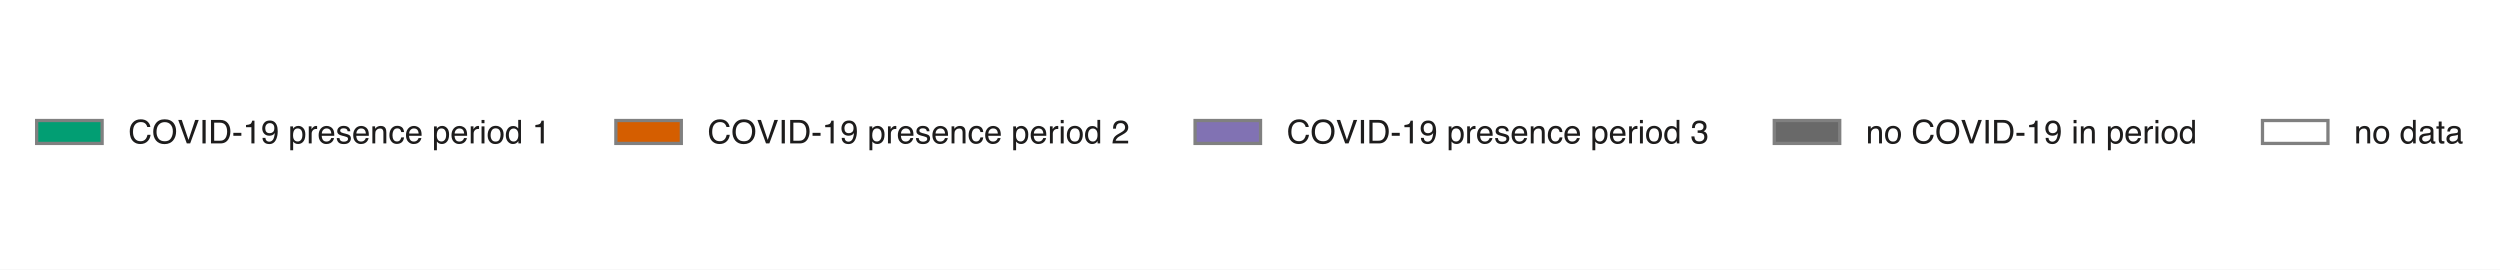
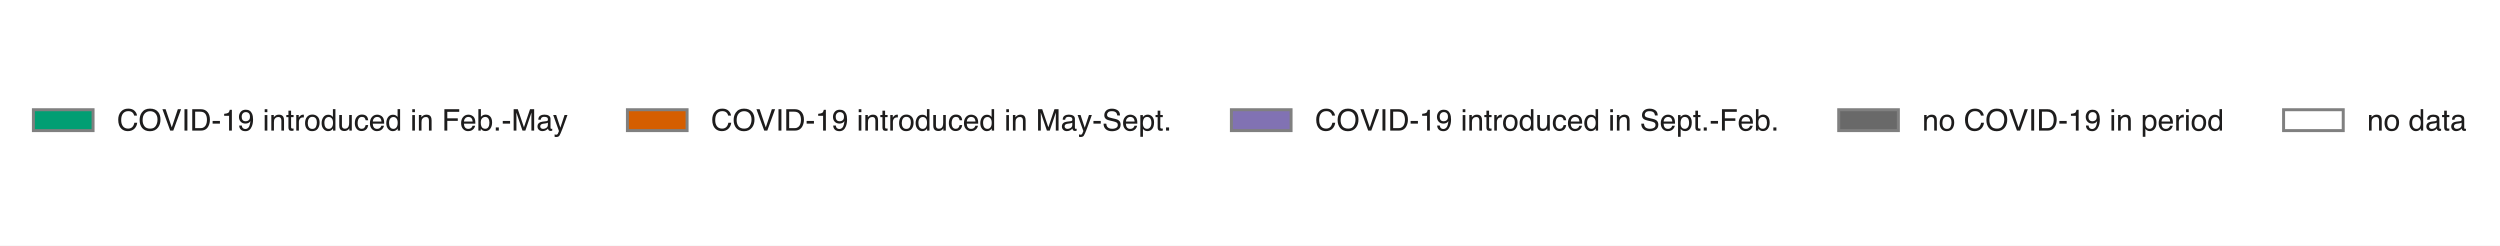
- <svg xmlns="http://www.w3.org/2000/svg" xmlns:xlink="http://www.w3.org/1999/xlink" height="82.35pt" version="1.1" viewBox="0 0 763.758 82.35" width="763.758pt">
+ <svg xmlns="http://www.w3.org/2000/svg" xmlns:xlink="http://www.w3.org/1999/xlink" height="82.35pt" version="1.1" viewBox="0 0 838.203 82.35" width="838.203pt">
  <defs>
    <style type="text/css">
*{stroke-linecap:butt;stroke-linejoin:round;}
  </style>
  </defs>
  <g id="figure_1">
    <g id="patch_1">
-       <path d="M 0 82.35  L 763.758 82.35  L 763.758 0  L 0 0  z " style="fill:#ffffff;" />
+       <path d="M 0 82.35  L 838.203 82.35  L 838.203 0  L 0 0  z " style="fill:#ffffff;" />
    </g>
    <g id="axes_1">
      <g id="patch_2">
-         <path d="M 327.879 75.15  L 439.479 75.15  L 439.479 7.2  L 327.879 7.2  z " style="fill:none;" />
+         <path d="M 365.102 75.15  L 476.702 75.15  L 476.702 7.2  L 365.102 7.2  z " style="fill:none;" />
      </g>
      <g id="matplotlib.axis_1" />
      <g id="matplotlib.axis_2" />
    </g>
    <g id="legend_1">
      <g id="patch_3">
-         <path d="M 11.2 43.817  L 31.2 43.817  L 31.2 36.817  L 11.2 36.817  z " style="fill:#029e73;stroke:#808080;stroke-linejoin:miter;" />
+         <path d="M 11.2 43.788  L 31.2 43.788  L 31.2 36.788  L 11.2 36.788  z " style="fill:#029e73;stroke:#808080;stroke-linejoin:miter;" />
      </g>
      <g id="text_1">
        <defs>
          <path d="M 37.844 73.688  Q 51.469 73.688 58.984 66.5  Q 66.5 59.328 67.328 50.203  L 57.859 50.203  Q 56.25 57.125 51.438 61.172  Q 46.625 65.234 37.938 65.234  Q 27.344 65.234 20.828 57.781  Q 14.312 50.344 14.312 34.969  Q 14.312 22.359 20.188 14.516  Q 26.078 6.688 37.75 6.688  Q 48.484 6.688 54.109 14.938  Q 57.078 19.281 58.547 26.375  L 68.016 26.375  Q 66.75 15.047 59.625 7.375  Q 51.078 -1.859 36.578 -1.859  Q 24.078 -1.859 15.578 5.719  Q 4.391 15.719 4.391 36.625  Q 4.391 52.484 12.797 62.641  Q 21.875 73.688 37.844 73.688  z M 35.891 73.688  z " id="Helvetica-67" />
          <path d="M 38.578 73.688  Q 57.562 73.688 66.703 61.469  Q 73.828 51.953 73.828 37.109  Q 73.828 21.047 65.672 10.406  Q 56.109 -2.094 38.375 -2.094  Q 21.828 -2.094 12.359 8.844  Q 3.906 19.391 3.906 35.5  Q 3.906 50.047 11.141 60.406  Q 20.406 73.688 38.578 73.688  z M 39.547 6.594  Q 52.391 6.594 58.125 15.797  Q 63.875 25 63.875 36.969  Q 63.875 49.609 57.25 57.328  Q 50.641 65.047 39.156 65.047  Q 28.031 65.047 21 57.391  Q 13.969 49.75 13.969 34.859  Q 13.969 22.953 20 14.766  Q 26.031 6.594 39.547 6.594  z M 38.875 73.688  z " id="Helvetica-79" />
          <path d="M 13.281 71.734  L 33.891 10.641  L 54.25 71.734  L 65.141 71.734  L 38.969 0  L 28.656 0  L 2.547 71.734  z " id="Helvetica-86" />
          <path d="M 9.812 71.734  L 19.625 71.734  L 19.625 0  L 9.812 0  z " id="Helvetica-73" />
          <path d="M 35.156 8.297  Q 40.094 8.297 43.266 9.328  Q 48.922 11.234 52.547 16.656  Q 55.422 21 56.688 27.781  Q 57.422 31.844 57.422 35.297  Q 57.422 48.641 52.125 56  Q 46.828 63.375 35.062 63.375  L 17.828 63.375  L 17.828 8.297  z M 8.062 71.734  L 37.109 71.734  Q 51.906 71.734 60.062 61.234  Q 67.328 51.766 67.328 36.969  Q 67.328 25.531 63.031 16.312  Q 55.469 0 37.016 0  L 8.062 0  z " id="Helvetica-68" />
          <path d="M 4.156 32.375  L 28.656 32.375  L 28.656 23.344  L 4.156 23.344  z " id="Helvetica-45" />
          <path d="M 9.578 49.516  L 9.578 56.25  Q 19.094 57.172 22.844 59.344  Q 26.609 61.531 28.469 69.625  L 35.406 69.625  L 35.406 0  L 26.031 0  L 26.031 49.516  z " id="Helvetica-49" />
          <path d="M 13.281 16.891  Q 13.672 9.625 18.891 6.844  Q 21.578 5.375 24.953 5.375  Q 31.25 5.375 35.688 10.625  Q 40.141 15.875 42 31.938  Q 39.062 27.297 34.734 25.406  Q 30.422 23.531 25.438 23.531  Q 15.328 23.531 9.438 29.828  Q 3.562 36.141 3.562 46.047  Q 3.562 55.562 9.375 62.781  Q 15.188 70.016 26.516 70.016  Q 41.797 70.016 47.609 56.25  Q 50.828 48.688 50.828 37.312  Q 50.828 24.469 46.969 14.547  Q 40.578 -1.953 25.297 -1.953  Q 15.047 -1.953 9.719 3.422  Q 4.391 8.797 4.391 16.891  z M 26.609 31.25  Q 31.844 31.25 36.156 34.688  Q 40.484 38.141 40.484 46.734  Q 40.484 54.438 36.594 58.219  Q 32.719 62.016 26.703 62.016  Q 20.266 62.016 16.484 57.688  Q 12.703 53.375 12.703 46.141  Q 12.703 39.312 16.016 35.281  Q 19.344 31.25 26.609 31.25  z " id="Helvetica-57" />
          <path id="Helvetica-32" />
-           <path d="M 28.516 5.906  Q 34.672 5.906 38.75 11.062  Q 42.828 16.219 42.828 26.469  Q 42.828 32.719 41.016 37.203  Q 37.594 45.844 28.516 45.844  Q 19.391 45.844 16.016 36.719  Q 14.203 31.844 14.203 24.312  Q 14.203 18.266 16.016 14.016  Q 19.438 5.906 28.516 5.906  z M 5.766 52.047  L 14.312 52.047  L 14.312 45.125  Q 16.938 48.688 20.062 50.641  Q 24.516 53.562 30.516 53.562  Q 39.406 53.562 45.609 46.75  Q 51.812 39.938 51.812 27.297  Q 51.812 10.203 42.875 2.875  Q 37.203 -1.766 29.688 -1.766  Q 23.781 -1.766 19.781 0.828  Q 17.438 2.297 14.547 5.859  L 14.547 -20.844  L 5.766 -20.844  z " id="Helvetica-112" />
+           <path d="M 6.453 52.047  L 15.375 52.047  L 15.375 0  L 6.453 0  z M 6.453 71.734  L 15.375 71.734  L 15.375 61.766  L 6.453 61.766  z " id="Helvetica-105" />
+           <path d="M 6.453 52.297  L 14.797 52.297  L 14.797 44.875  Q 18.5 49.469 22.656 51.469  Q 26.812 53.469 31.891 53.469  Q 43.016 53.469 46.922 45.703  Q 49.078 41.453 49.078 33.547  L 49.078 0  L 40.141 0  L 40.141 32.953  Q 40.141 37.75 38.719 40.672  Q 36.375 45.562 30.219 45.562  Q 27.094 45.562 25.094 44.922  Q 21.484 43.844 18.75 40.625  Q 16.547 38.031 15.891 35.266  Q 15.234 32.516 15.234 27.391  L 15.234 0  L 6.453 0  z M 27.094 53.562  z " id="Helvetica-110" />
+           <path d="M 8.203 66.891  L 17.094 66.891  L 17.094 52.297  L 25.438 52.297  L 25.438 45.125  L 17.094 45.125  L 17.094 10.984  Q 17.094 8.25 18.953 7.328  Q 19.969 6.781 22.359 6.781  Q 23 6.781 23.734 6.812  Q 24.469 6.844 25.438 6.938  L 25.438 0  Q 23.922 -0.438 22.281 -0.625  Q 20.656 -0.828 18.75 -0.828  Q 12.594 -0.828 10.391 2.312  Q 8.203 5.469 8.203 10.5  L 8.203 45.125  L 1.125 45.125  L 1.125 52.297  L 8.203 52.297  z " id="Helvetica-116" />
          <path d="M 6.688 52.297  L 15.047 52.297  L 15.047 43.266  Q 16.062 45.906 20.062 49.688  Q 24.078 53.469 29.297 53.469  Q 29.547 53.469 30.125 53.422  Q 30.719 53.375 32.125 53.219  L 32.125 43.953  Q 31.344 44.094 30.688 44.141  Q 30.031 44.188 29.25 44.188  Q 22.609 44.188 19.047 39.906  Q 15.484 35.641 15.484 30.078  L 15.484 0  L 6.688 0  z " id="Helvetica-114" />
-           <path d="M 28.219 53.469  Q 33.797 53.469 39.016 50.859  Q 44.234 48.25 46.969 44.094  Q 49.609 40.141 50.484 34.859  Q 51.266 31.25 51.266 23.344  L 12.938 23.344  Q 13.188 15.375 16.703 10.562  Q 20.219 5.766 27.594 5.766  Q 34.469 5.766 38.578 10.297  Q 40.922 12.938 41.891 16.406  L 50.531 16.406  Q 50.203 13.531 48.266 9.984  Q 46.344 6.453 43.953 4.203  Q 39.938 0.297 34.031 -1.078  Q 30.859 -1.859 26.859 -1.859  Q 17.094 -1.859 10.297 5.25  Q 3.516 12.359 3.516 25.141  Q 3.516 37.75 10.344 45.609  Q 17.188 53.469 28.219 53.469  z M 42.234 30.328  Q 41.703 36.031 39.75 39.453  Q 36.141 45.797 27.688 45.797  Q 21.625 45.797 17.516 41.422  Q 13.422 37.062 13.188 30.328  z M 27.391 53.562  z " id="Helvetica-101" />
-           <path d="M 11.672 16.406  Q 12.062 12.016 13.875 9.672  Q 17.188 5.422 25.391 5.422  Q 30.281 5.422 33.984 7.547  Q 37.703 9.672 37.703 14.109  Q 37.703 17.484 34.719 19.234  Q 32.812 20.312 27.203 21.734  L 20.219 23.484  Q 13.531 25.141 10.359 27.203  Q 4.688 30.766 4.688 37.062  Q 4.688 44.484 10.031 49.062  Q 15.375 53.656 24.422 53.656  Q 36.234 53.656 41.453 46.734  Q 44.734 42.328 44.625 37.25  L 36.328 37.25  Q 36.078 40.234 34.234 42.672  Q 31.203 46.141 23.734 46.141  Q 18.75 46.141 16.188 44.234  Q 13.625 42.328 13.625 39.203  Q 13.625 35.797 17 33.734  Q 18.953 32.516 22.75 31.594  L 28.562 30.172  Q 38.031 27.875 41.266 25.734  Q 46.391 22.359 46.391 15.141  Q 46.391 8.156 41.094 3.078  Q 35.797 -2 24.953 -2  Q 13.281 -2 8.422 3.297  Q 3.562 8.594 3.219 16.406  z M 24.656 53.562  z " id="Helvetica-115" />
-           <path d="M 6.453 52.297  L 14.797 52.297  L 14.797 44.875  Q 18.5 49.469 22.656 51.469  Q 26.812 53.469 31.891 53.469  Q 43.016 53.469 46.922 45.703  Q 49.078 41.453 49.078 33.547  L 49.078 0  L 40.141 0  L 40.141 32.953  Q 40.141 37.75 38.719 40.672  Q 36.375 45.562 30.219 45.562  Q 27.094 45.562 25.094 44.922  Q 21.484 43.844 18.75 40.625  Q 16.547 38.031 15.891 35.266  Q 15.234 32.516 15.234 27.391  L 15.234 0  L 6.453 0  z M 27.094 53.562  z " id="Helvetica-110" />
-           <path d="M 26.609 53.812  Q 35.453 53.812 40.984 49.516  Q 46.531 45.219 47.656 34.719  L 39.109 34.719  Q 38.328 39.547 35.547 42.75  Q 32.766 45.953 26.609 45.953  Q 18.219 45.953 14.594 37.75  Q 12.25 32.422 12.25 24.609  Q 12.25 16.75 15.562 11.375  Q 18.891 6 26.031 6  Q 31.5 6 34.688 9.344  Q 37.891 12.703 39.109 18.5  L 47.656 18.5  Q 46.188 8.109 40.328 3.297  Q 34.469 -1.516 25.344 -1.516  Q 15.094 -1.516 8.984 5.984  Q 2.875 13.484 2.875 24.703  Q 2.875 38.484 9.562 46.141  Q 16.266 53.812 26.609 53.812  z M 25.25 53.562  z " id="Helvetica-99" />
-           <path d="M 6.453 52.047  L 15.375 52.047  L 15.375 0  L 6.453 0  z M 6.453 71.734  L 15.375 71.734  L 15.375 61.766  L 6.453 61.766  z " id="Helvetica-105" />
          <path d="M 27.203 5.672  Q 35.938 5.672 39.188 12.281  Q 42.438 18.891 42.438 27  Q 42.438 34.328 40.094 38.922  Q 36.375 46.141 27.297 46.141  Q 19.234 46.141 15.578 39.984  Q 11.922 33.844 11.922 25.141  Q 11.922 16.797 15.578 11.234  Q 19.234 5.672 27.203 5.672  z M 27.547 53.812  Q 37.641 53.812 44.625 47.062  Q 51.609 40.328 51.609 27.25  Q 51.609 14.594 45.453 6.344  Q 39.312 -1.906 26.375 -1.906  Q 15.578 -1.906 9.219 5.391  Q 2.875 12.703 2.875 25  Q 2.875 38.188 9.562 46  Q 16.266 53.812 27.547 53.812  z M 27.25 53.562  z " id="Helvetica-111" />
          <path d="M 12.016 25.531  Q 12.016 17.141 15.578 11.469  Q 19.141 5.812 27 5.812  Q 33.109 5.812 37.031 11.062  Q 40.969 16.312 40.969 26.125  Q 40.969 36.031 36.906 40.797  Q 32.859 45.562 26.906 45.562  Q 20.266 45.562 16.141 40.484  Q 12.016 35.406 12.016 25.531  z M 25.25 53.219  Q 31.25 53.219 35.297 50.688  Q 37.641 49.219 40.625 45.562  L 40.625 71.969  L 49.078 71.969  L 49.078 0  L 41.156 0  L 41.156 7.281  Q 38.094 2.438 33.891 0.281  Q 29.688 -1.859 24.266 -1.859  Q 15.531 -1.859 9.125 5.484  Q 2.734 12.844 2.734 25.047  Q 2.734 36.469 8.562 44.844  Q 14.406 53.219 25.25 53.219  z " id="Helvetica-100" />
+           <path d="M 15.234 52.297  L 15.234 17.578  Q 15.234 13.578 16.5 11.031  Q 18.844 6.344 25.25 6.344  Q 34.422 6.344 37.75 14.547  Q 39.547 18.953 39.547 26.609  L 39.547 52.297  L 48.344 52.297  L 48.344 0  L 40.047 0  L 40.141 7.719  Q 38.422 4.734 35.891 2.688  Q 30.859 -1.422 23.688 -1.422  Q 12.5 -1.422 8.453 6.062  Q 6.25 10.062 6.25 16.75  L 6.25 52.297  z M 27.297 53.562  z " id="Helvetica-117" />
+           <path d="M 26.609 53.812  Q 35.453 53.812 40.984 49.516  Q 46.531 45.219 47.656 34.719  L 39.109 34.719  Q 38.328 39.547 35.547 42.75  Q 32.766 45.953 26.609 45.953  Q 18.219 45.953 14.594 37.75  Q 12.25 32.422 12.25 24.609  Q 12.25 16.75 15.562 11.375  Q 18.891 6 26.031 6  Q 31.5 6 34.688 9.344  Q 37.891 12.703 39.109 18.5  L 47.656 18.5  Q 46.188 8.109 40.328 3.297  Q 34.469 -1.516 25.344 -1.516  Q 15.094 -1.516 8.984 5.984  Q 2.875 13.484 2.875 24.703  Q 2.875 38.484 9.562 46.141  Q 16.266 53.812 26.609 53.812  z M 25.25 53.562  z " id="Helvetica-99" />
+           <path d="M 28.219 53.469  Q 33.797 53.469 39.016 50.859  Q 44.234 48.25 46.969 44.094  Q 49.609 40.141 50.484 34.859  Q 51.266 31.25 51.266 23.344  L 12.938 23.344  Q 13.188 15.375 16.703 10.562  Q 20.219 5.766 27.594 5.766  Q 34.469 5.766 38.578 10.297  Q 40.922 12.938 41.891 16.406  L 50.531 16.406  Q 50.203 13.531 48.266 9.984  Q 46.344 6.453 43.953 4.203  Q 39.938 0.297 34.031 -1.078  Q 30.859 -1.859 26.859 -1.859  Q 17.094 -1.859 10.297 5.25  Q 3.516 12.359 3.516 25.141  Q 3.516 37.75 10.344 45.609  Q 17.188 53.469 28.219 53.469  z M 42.234 30.328  Q 41.703 36.031 39.75 39.453  Q 36.141 45.797 27.688 45.797  Q 21.625 45.797 17.516 41.422  Q 13.422 37.062 13.188 30.328  z M 27.391 53.562  z " id="Helvetica-101" />
+           <path d="M 8.547 71.734  L 58.297 71.734  L 58.297 62.938  L 18.266 62.938  L 18.266 41.156  L 53.469 41.156  L 53.469 32.625  L 18.266 32.625  L 18.266 0  L 8.547 0  z " id="Helvetica-70" />
+           <path d="M 5.766 71.969  L 14.312 71.969  L 14.312 45.953  Q 17.188 49.703 21.188 51.672  Q 25.203 53.656 29.891 53.656  Q 39.656 53.656 45.734 46.938  Q 51.812 40.234 51.812 27.156  Q 51.812 14.75 45.797 6.547  Q 39.797 -1.656 29.156 -1.656  Q 23.188 -1.656 19.094 1.219  Q 16.656 2.938 13.875 6.688  L 13.875 0  L 5.766 0  z M 28.609 6.109  Q 35.75 6.109 39.281 11.766  Q 42.828 17.438 42.828 26.703  Q 42.828 34.969 39.281 40.375  Q 35.75 45.797 28.859 45.797  Q 22.859 45.797 18.328 41.359  Q 13.812 36.922 13.812 26.703  Q 13.812 19.344 15.672 14.75  Q 19.141 6.109 28.609 6.109  z " id="Helvetica-98" />
+           <path d="M 8.547 10.641  L 18.75 10.641  L 18.75 0  L 8.547 0  z " id="Helvetica-46" />
+           <path d="M 7.375 71.734  L 21.297 71.734  L 41.891 11.078  L 62.359 71.734  L 76.125 71.734  L 76.125 0  L 66.891 0  L 66.891 42.328  Q 66.891 44.531 66.984 49.609  Q 67.094 54.688 67.094 60.5  L 46.625 0  L 37.016 0  L 16.406 60.5  L 16.406 58.297  Q 16.406 55.672 16.531 50.266  Q 16.656 44.875 16.656 42.328  L 16.656 0  L 7.375 0  z " id="Helvetica-77" />
+           <path d="M 13.188 13.922  Q 13.188 10.109 15.969 7.906  Q 18.75 5.719 22.562 5.719  Q 27.203 5.719 31.547 7.859  Q 38.875 11.422 38.875 19.531  L 38.875 26.609  Q 37.25 25.594 34.703 24.906  Q 32.172 24.219 29.734 23.922  L 24.422 23.25  Q 19.625 22.609 17.234 21.234  Q 13.188 18.953 13.188 13.922  z M 34.469 31.688  Q 37.5 32.078 38.531 34.234  Q 39.109 35.406 39.109 37.594  Q 39.109 42.094 35.906 44.109  Q 32.719 46.141 26.766 46.141  Q 19.875 46.141 17 42.438  Q 15.375 40.375 14.891 36.328  L 6.688 36.328  Q 6.938 46 12.969 49.781  Q 19 53.562 26.953 53.562  Q 36.188 53.562 41.938 50.047  Q 47.656 46.531 47.656 39.109  L 47.656 8.984  Q 47.656 7.625 48.219 6.781  Q 48.781 5.953 50.594 5.953  Q 51.172 5.953 51.906 6.031  Q 52.641 6.109 53.469 6.25  L 53.469 -0.25  Q 51.422 -0.828 50.344 -0.969  Q 49.266 -1.125 47.406 -1.125  Q 42.875 -1.125 40.828 2.094  Q 39.75 3.812 39.312 6.938  Q 36.625 3.422 31.594 0.828  Q 26.562 -1.766 20.516 -1.766  Q 13.234 -1.766 8.609 2.656  Q 4 7.078 4 13.719  Q 4 21 8.547 25  Q 13.094 29 20.453 29.938  z M 27.203 53.562  z " id="Helvetica-97" />
+           <path d="M 39.109 52.297  L 48.828 52.297  Q 46.969 47.266 40.578 29.344  Q 35.797 15.875 32.562 7.375  Q 24.953 -12.641 21.828 -17.031  Q 18.703 -21.438 11.078 -21.438  Q 9.234 -21.438 8.234 -21.281  Q 7.234 -21.141 5.766 -20.75  L 5.766 -12.75  Q 8.062 -13.375 9.078 -13.516  Q 10.109 -13.672 10.891 -13.672  Q 13.328 -13.672 14.469 -12.859  Q 15.625 -12.062 16.406 -10.891  Q 16.656 -10.5 18.156 -6.875  Q 19.672 -3.266 20.359 -1.516  L 1.031 52.297  L 10.984 52.297  L 25 9.719  z M 24.953 53.562  z " id="Helvetica-121" />
        </defs>
-         <g style="fill:#1d1c1c;" transform="translate(39.2 43.81719)scale(0.1 -0.1)">
+         <g style="fill:#1d1c1c;" transform="translate(39.2 43.7875)scale(0.1 -0.1)">
          <use xlink:href="#Helvetica-67" />
          <use x="72.217" xlink:href="#Helvetica-79" />
          <use x="150" xlink:href="#Helvetica-86" />
          <use x="216.699" xlink:href="#Helvetica-73" />
          <use x="244.482" xlink:href="#Helvetica-68" />
          <use x="316.699" xlink:href="#Helvetica-45" />
          <use x="350" xlink:href="#Helvetica-49" />
          <use x="405.615" xlink:href="#Helvetica-57" />
          <use x="461.23" xlink:href="#Helvetica-32" />
-           <use x="489.014" xlink:href="#Helvetica-112" />
-           <use x="544.629" xlink:href="#Helvetica-114" />
-           <use x="577.93" xlink:href="#Helvetica-101" />
-           <use x="633.545" xlink:href="#Helvetica-115" />
-           <use x="683.545" xlink:href="#Helvetica-101" />
-           <use x="739.16" xlink:href="#Helvetica-110" />
+           <use x="489.014" xlink:href="#Helvetica-105" />
+           <use x="511.23" xlink:href="#Helvetica-110" />
+           <use x="566.846" xlink:href="#Helvetica-116" />
+           <use x="594.629" xlink:href="#Helvetica-114" />
+           <use x="627.93" xlink:href="#Helvetica-111" />
+           <use x="683.545" xlink:href="#Helvetica-100" />
+           <use x="739.16" xlink:href="#Helvetica-117" />
          <use x="794.775" xlink:href="#Helvetica-99" />
          <use x="844.775" xlink:href="#Helvetica-101" />
-           <use x="900.391" xlink:href="#Helvetica-32" />
-           <use x="928.174" xlink:href="#Helvetica-112" />
-           <use x="983.789" xlink:href="#Helvetica-101" />
-           <use x="1039.404" xlink:href="#Helvetica-114" />
-           <use x="1072.705" xlink:href="#Helvetica-105" />
-           <use x="1094.922" xlink:href="#Helvetica-111" />
-           <use x="1150.537" xlink:href="#Helvetica-100" />
-           <use x="1206.152" xlink:href="#Helvetica-32" />
-           <use x="1233.936" xlink:href="#Helvetica-49" />
+           <use x="900.391" xlink:href="#Helvetica-100" />
+           <use x="956.006" xlink:href="#Helvetica-32" />
+           <use x="983.789" xlink:href="#Helvetica-105" />
+           <use x="1006.006" xlink:href="#Helvetica-110" />
+           <use x="1061.621" xlink:href="#Helvetica-32" />
+           <use x="1089.404" xlink:href="#Helvetica-70" />
+           <use x="1150.488" xlink:href="#Helvetica-101" />
+           <use x="1206.104" xlink:href="#Helvetica-98" />
+           <use x="1261.719" xlink:href="#Helvetica-46" />
+           <use x="1289.502" xlink:href="#Helvetica-45" />
+           <use x="1322.803" xlink:href="#Helvetica-77" />
+           <use x="1406.104" xlink:href="#Helvetica-97" />
+           <use x="1461.719" xlink:href="#Helvetica-121" />
        </g>
      </g>
      <g id="patch_4">
-         <path d="M 188.147 43.817  L 208.147 43.817  L 208.147 36.817  L 188.147 36.817  z " style="fill:#d55e00;stroke:#808080;stroke-linejoin:miter;" />
+         <path d="M 210.363 43.788  L 230.363 43.788  L 230.363 36.788  L 210.363 36.788  z " style="fill:#d55e00;stroke:#808080;stroke-linejoin:miter;" />
      </g>
      <g id="text_2">
        <defs>
-           <path d="M 3.125 0  Q 3.609 9.031 6.859 15.719  Q 10.109 22.406 19.531 27.875  L 28.906 33.297  Q 35.203 36.969 37.75 39.547  Q 41.75 43.609 41.75 48.828  Q 41.75 54.938 38.078 58.516  Q 34.422 62.109 28.328 62.109  Q 19.281 62.109 15.828 55.281  Q 13.969 51.609 13.766 45.125  L 4.828 45.125  Q 4.984 54.25 8.203 60.016  Q 13.922 70.172 28.375 70.172  Q 40.375 70.172 45.922 63.672  Q 51.469 57.172 51.469 49.219  Q 51.469 40.828 45.562 34.859  Q 42.141 31.391 33.297 26.469  L 26.609 22.75  Q 21.828 20.125 19.094 17.719  Q 14.203 13.484 12.938 8.297  L 51.125 8.297  L 51.125 0  L 3.125 0  z " id="Helvetica-50" />
+           <path d="M 13.969 23.141  Q 14.312 17.047 16.844 13.234  Q 21.688 6.109 33.891 6.109  Q 39.359 6.109 43.844 7.672  Q 52.547 10.688 52.547 18.5  Q 52.547 24.359 48.875 26.859  Q 45.172 29.297 37.25 31.109  L 27.547 33.297  Q 18.016 35.453 14.062 38.031  Q 7.234 42.531 7.234 51.469  Q 7.234 61.141 13.922 67.328  Q 20.609 73.531 32.859 73.531  Q 44.141 73.531 52.016 68.078  Q 59.906 62.641 59.906 50.688  L 50.781 50.688  Q 50.047 56.453 47.656 59.516  Q 43.219 65.141 32.562 65.141  Q 23.969 65.141 20.203 61.516  Q 16.453 57.906 16.453 53.125  Q 16.453 47.859 20.844 45.406  Q 23.734 43.844 33.891 41.5  L 43.953 39.203  Q 51.219 37.547 55.172 34.672  Q 62.016 29.641 62.016 20.062  Q 62.016 8.156 53.344 3.031  Q 44.672 -2.094 33.203 -2.094  Q 19.828 -2.094 12.25 4.734  Q 4.688 11.531 4.828 23.141  z M 33.594 73.688  z " id="Helvetica-83" />
+           <path d="M 28.516 5.906  Q 34.672 5.906 38.75 11.062  Q 42.828 16.219 42.828 26.469  Q 42.828 32.719 41.016 37.203  Q 37.594 45.844 28.516 45.844  Q 19.391 45.844 16.016 36.719  Q 14.203 31.844 14.203 24.312  Q 14.203 18.266 16.016 14.016  Q 19.438 5.906 28.516 5.906  z M 5.766 52.047  L 14.312 52.047  L 14.312 45.125  Q 16.938 48.688 20.062 50.641  Q 24.516 53.562 30.516 53.562  Q 39.406 53.562 45.609 46.75  Q 51.812 39.938 51.812 27.297  Q 51.812 10.203 42.875 2.875  Q 37.203 -1.766 29.688 -1.766  Q 23.781 -1.766 19.781 0.828  Q 17.438 2.297 14.547 5.859  L 14.547 -20.844  L 5.766 -20.844  z " id="Helvetica-112" />
        </defs>
-         <g style="fill:#1d1c1c;" transform="translate(216.1469 43.81719)scale(0.1 -0.1)">
+         <g style="fill:#1d1c1c;" transform="translate(238.3625 43.7875)scale(0.1 -0.1)">
          <use xlink:href="#Helvetica-67" />
          <use x="72.217" xlink:href="#Helvetica-79" />
          <use x="150" xlink:href="#Helvetica-86" />
          <use x="216.699" xlink:href="#Helvetica-73" />
          <use x="244.482" xlink:href="#Helvetica-68" />
          <use x="316.699" xlink:href="#Helvetica-45" />
          <use x="350" xlink:href="#Helvetica-49" />
          <use x="405.615" xlink:href="#Helvetica-57" />
          <use x="461.23" xlink:href="#Helvetica-32" />
-           <use x="489.014" xlink:href="#Helvetica-112" />
-           <use x="544.629" xlink:href="#Helvetica-114" />
-           <use x="577.93" xlink:href="#Helvetica-101" />
-           <use x="633.545" xlink:href="#Helvetica-115" />
-           <use x="683.545" xlink:href="#Helvetica-101" />
-           <use x="739.16" xlink:href="#Helvetica-110" />
+           <use x="489.014" xlink:href="#Helvetica-105" />
+           <use x="511.23" xlink:href="#Helvetica-110" />
+           <use x="566.846" xlink:href="#Helvetica-116" />
+           <use x="594.629" xlink:href="#Helvetica-114" />
+           <use x="627.93" xlink:href="#Helvetica-111" />
+           <use x="683.545" xlink:href="#Helvetica-100" />
+           <use x="739.16" xlink:href="#Helvetica-117" />
          <use x="794.775" xlink:href="#Helvetica-99" />
          <use x="844.775" xlink:href="#Helvetica-101" />
-           <use x="900.391" xlink:href="#Helvetica-32" />
-           <use x="928.174" xlink:href="#Helvetica-112" />
-           <use x="983.789" xlink:href="#Helvetica-101" />
-           <use x="1039.404" xlink:href="#Helvetica-114" />
-           <use x="1072.705" xlink:href="#Helvetica-105" />
-           <use x="1094.922" xlink:href="#Helvetica-111" />
-           <use x="1150.537" xlink:href="#Helvetica-100" />
-           <use x="1206.152" xlink:href="#Helvetica-32" />
-           <use x="1233.936" xlink:href="#Helvetica-50" />
+           <use x="900.391" xlink:href="#Helvetica-100" />
+           <use x="956.006" xlink:href="#Helvetica-32" />
+           <use x="983.789" xlink:href="#Helvetica-105" />
+           <use x="1006.006" xlink:href="#Helvetica-110" />
+           <use x="1061.621" xlink:href="#Helvetica-32" />
+           <use x="1089.404" xlink:href="#Helvetica-77" />
+           <use x="1172.705" xlink:href="#Helvetica-97" />
+           <use x="1228.32" xlink:href="#Helvetica-121" />
+           <use x="1278.32" xlink:href="#Helvetica-45" />
+           <use x="1311.621" xlink:href="#Helvetica-83" />
+           <use x="1378.32" xlink:href="#Helvetica-101" />
+           <use x="1433.936" xlink:href="#Helvetica-112" />
+           <use x="1489.551" xlink:href="#Helvetica-116" />
+           <use x="1517.334" xlink:href="#Helvetica-46" />
        </g>
      </g>
      <g id="patch_5">
-         <path d="M 365.094 43.817  L 385.094 43.817  L 385.094 36.817  L 365.094 36.817  z " style="fill:#8172b3;stroke:#808080;stroke-linejoin:miter;" />
+         <path d="M 412.866 43.788  L 432.866 43.788  L 432.866 36.788  L 412.866 36.788  z " style="fill:#8172b3;stroke:#808080;stroke-linejoin:miter;" />
      </g>
      <g id="text_3">
-         <defs>
-           <path d="M 25.984 -1.906  Q 13.578 -1.906 7.984 4.906  Q 2.391 11.719 2.391 21.484  L 11.578 21.484  Q 12.156 14.703 14.109 11.625  Q 17.531 6.109 26.469 6.109  Q 33.406 6.109 37.594 9.812  Q 41.797 13.531 41.797 19.391  Q 41.797 26.609 37.375 29.484  Q 32.953 32.375 25.094 32.375  Q 24.219 32.375 23.312 32.344  Q 22.406 32.328 21.484 32.281  L 21.484 40.047  Q 22.859 39.891 23.781 39.844  Q 24.703 39.797 25.781 39.797  Q 30.719 39.797 33.891 41.359  Q 39.453 44.094 39.453 51.125  Q 39.453 56.344 35.734 59.172  Q 32.031 62.016 27.094 62.016  Q 18.312 62.016 14.938 56.156  Q 13.094 52.938 12.844 46.969  L 4.156 46.969  Q 4.156 54.781 7.281 60.25  Q 12.641 70.016 26.172 70.016  Q 36.859 70.016 42.719 65.25  Q 48.578 60.5 48.578 51.469  Q 48.578 45.016 45.125 41.016  Q 42.969 38.531 39.547 37.109  Q 45.062 35.594 48.156 31.266  Q 51.266 26.953 51.266 20.703  Q 51.266 10.688 44.672 4.391  Q 38.094 -1.906 25.984 -1.906  z " id="Helvetica-51" />
-         </defs>
-         <g style="fill:#1d1c1c;" transform="translate(393.0938 43.81719)scale(0.1 -0.1)">
+         <g style="fill:#1d1c1c;" transform="translate(440.8656 43.7875)scale(0.1 -0.1)">
          <use xlink:href="#Helvetica-67" />
          <use x="72.217" xlink:href="#Helvetica-79" />
          <use x="150" xlink:href="#Helvetica-86" />
          <use x="216.699" xlink:href="#Helvetica-73" />
          <use x="244.482" xlink:href="#Helvetica-68" />
          <use x="316.699" xlink:href="#Helvetica-45" />
          <use x="350" xlink:href="#Helvetica-49" />
          <use x="405.615" xlink:href="#Helvetica-57" />
          <use x="461.23" xlink:href="#Helvetica-32" />
-           <use x="489.014" xlink:href="#Helvetica-112" />
-           <use x="544.629" xlink:href="#Helvetica-114" />
-           <use x="577.93" xlink:href="#Helvetica-101" />
-           <use x="633.545" xlink:href="#Helvetica-115" />
-           <use x="683.545" xlink:href="#Helvetica-101" />
-           <use x="739.16" xlink:href="#Helvetica-110" />
+           <use x="489.014" xlink:href="#Helvetica-105" />
+           <use x="511.23" xlink:href="#Helvetica-110" />
+           <use x="566.846" xlink:href="#Helvetica-116" />
+           <use x="594.629" xlink:href="#Helvetica-114" />
+           <use x="627.93" xlink:href="#Helvetica-111" />
+           <use x="683.545" xlink:href="#Helvetica-100" />
+           <use x="739.16" xlink:href="#Helvetica-117" />
          <use x="794.775" xlink:href="#Helvetica-99" />
          <use x="844.775" xlink:href="#Helvetica-101" />
-           <use x="900.391" xlink:href="#Helvetica-32" />
-           <use x="928.174" xlink:href="#Helvetica-112" />
-           <use x="983.789" xlink:href="#Helvetica-101" />
-           <use x="1039.404" xlink:href="#Helvetica-114" />
-           <use x="1072.705" xlink:href="#Helvetica-105" />
-           <use x="1094.922" xlink:href="#Helvetica-111" />
-           <use x="1150.537" xlink:href="#Helvetica-100" />
-           <use x="1206.152" xlink:href="#Helvetica-32" />
-           <use x="1233.936" xlink:href="#Helvetica-51" />
+           <use x="900.391" xlink:href="#Helvetica-100" />
+           <use x="956.006" xlink:href="#Helvetica-32" />
+           <use x="983.789" xlink:href="#Helvetica-105" />
+           <use x="1006.006" xlink:href="#Helvetica-110" />
+           <use x="1061.621" xlink:href="#Helvetica-32" />
+           <use x="1089.404" xlink:href="#Helvetica-83" />
+           <use x="1156.104" xlink:href="#Helvetica-101" />
+           <use x="1211.719" xlink:href="#Helvetica-112" />
+           <use x="1267.334" xlink:href="#Helvetica-116" />
+           <use x="1295.117" xlink:href="#Helvetica-46" />
+           <use x="1322.9" xlink:href="#Helvetica-45" />
+           <use x="1356.201" xlink:href="#Helvetica-70" />
+           <use x="1417.285" xlink:href="#Helvetica-101" />
+           <use x="1472.9" xlink:href="#Helvetica-98" />
+           <use x="1528.516" xlink:href="#Helvetica-46" />
        </g>
      </g>
      <g id="patch_6">
-         <path d="M 542.041 43.817  L 562.041 43.817  L 562.041 36.817  L 542.041 36.817  z " style="fill:#696969;stroke:#808080;stroke-linejoin:miter;" />
+         <path d="M 616.486 43.788  L 636.486 43.788  L 636.486 36.788  L 616.486 36.788  z " style="fill:#696969;stroke:#808080;stroke-linejoin:miter;" />
      </g>
      <g id="text_4">
-         <g style="fill:#1d1c1c;" transform="translate(570.0406 43.81719)scale(0.1 -0.1)">
+         <g style="fill:#1d1c1c;" transform="translate(644.4859 43.7875)scale(0.1 -0.1)">
          <use xlink:href="#Helvetica-110" />
          <use x="55.615" xlink:href="#Helvetica-111" />
          <use x="111.23" xlink:href="#Helvetica-32" />
          <use x="139.014" xlink:href="#Helvetica-67" />
          <use x="211.23" xlink:href="#Helvetica-79" />
          <use x="289.014" xlink:href="#Helvetica-86" />
          <use x="355.713" xlink:href="#Helvetica-73" />
          <use x="383.496" xlink:href="#Helvetica-68" />
          <use x="455.713" xlink:href="#Helvetica-45" />
          <use x="489.014" xlink:href="#Helvetica-49" />
          <use x="544.629" xlink:href="#Helvetica-57" />
          <use x="600.244" xlink:href="#Helvetica-32" />
          <use x="628.027" xlink:href="#Helvetica-105" />
          <use x="650.244" xlink:href="#Helvetica-110" />
          <use x="705.859" xlink:href="#Helvetica-32" />
          <use x="733.643" xlink:href="#Helvetica-112" />
          <use x="789.258" xlink:href="#Helvetica-101" />
          <use x="844.873" xlink:href="#Helvetica-114" />
          <use x="878.174" xlink:href="#Helvetica-105" />
          <use x="900.391" xlink:href="#Helvetica-111" />
          <use x="956.006" xlink:href="#Helvetica-100" />
        </g>
      </g>
      <g id="patch_7">
-         <path d="M 691.197 43.817  L 711.197 43.817  L 711.197 36.817  L 691.197 36.817  z " style="fill:#ffffff;stroke:#808080;stroke-linejoin:miter;" />
+         <path d="M 765.642 43.788  L 785.642 43.788  L 785.642 36.788  L 765.642 36.788  z " style="fill:#ffffff;stroke:#808080;stroke-linejoin:miter;" />
      </g>
      <g id="text_5">
-         <defs>
-           <path d="M 13.188 13.922  Q 13.188 10.109 15.969 7.906  Q 18.75 5.719 22.562 5.719  Q 27.203 5.719 31.547 7.859  Q 38.875 11.422 38.875 19.531  L 38.875 26.609  Q 37.25 25.594 34.703 24.906  Q 32.172 24.219 29.734 23.922  L 24.422 23.25  Q 19.625 22.609 17.234 21.234  Q 13.188 18.953 13.188 13.922  z M 34.469 31.688  Q 37.5 32.078 38.531 34.234  Q 39.109 35.406 39.109 37.594  Q 39.109 42.094 35.906 44.109  Q 32.719 46.141 26.766 46.141  Q 19.875 46.141 17 42.438  Q 15.375 40.375 14.891 36.328  L 6.688 36.328  Q 6.938 46 12.969 49.781  Q 19 53.562 26.953 53.562  Q 36.188 53.562 41.938 50.047  Q 47.656 46.531 47.656 39.109  L 47.656 8.984  Q 47.656 7.625 48.219 6.781  Q 48.781 5.953 50.594 5.953  Q 51.172 5.953 51.906 6.031  Q 52.641 6.109 53.469 6.25  L 53.469 -0.25  Q 51.422 -0.828 50.344 -0.969  Q 49.266 -1.125 47.406 -1.125  Q 42.875 -1.125 40.828 2.094  Q 39.75 3.812 39.312 6.938  Q 36.625 3.422 31.594 0.828  Q 26.562 -1.766 20.516 -1.766  Q 13.234 -1.766 8.609 2.656  Q 4 7.078 4 13.719  Q 4 21 8.547 25  Q 13.094 29 20.453 29.938  z M 27.203 53.562  z " id="Helvetica-97" />
-           <path d="M 8.203 66.891  L 17.094 66.891  L 17.094 52.297  L 25.438 52.297  L 25.438 45.125  L 17.094 45.125  L 17.094 10.984  Q 17.094 8.25 18.953 7.328  Q 19.969 6.781 22.359 6.781  Q 23 6.781 23.734 6.812  Q 24.469 6.844 25.438 6.938  L 25.438 0  Q 23.922 -0.438 22.281 -0.625  Q 20.656 -0.828 18.75 -0.828  Q 12.594 -0.828 10.391 2.312  Q 8.203 5.469 8.203 10.5  L 8.203 45.125  L 1.125 45.125  L 1.125 52.297  L 8.203 52.297  z " id="Helvetica-116" />
-         </defs>
-         <g style="fill:#1d1c1c;" transform="translate(719.1969 43.81719)scale(0.1 -0.1)">
+         <g style="fill:#1d1c1c;" transform="translate(793.6422 43.7875)scale(0.1 -0.1)">
          <use xlink:href="#Helvetica-110" />
          <use x="55.615" xlink:href="#Helvetica-111" />
          <use x="111.23" xlink:href="#Helvetica-32" />
          <use x="139.014" xlink:href="#Helvetica-100" />
          <use x="194.629" xlink:href="#Helvetica-97" />
          <use x="250.244" xlink:href="#Helvetica-116" />
          <use x="278.027" xlink:href="#Helvetica-97" />
        </g>
      </g>
    </g>
  </g>
</svg>
